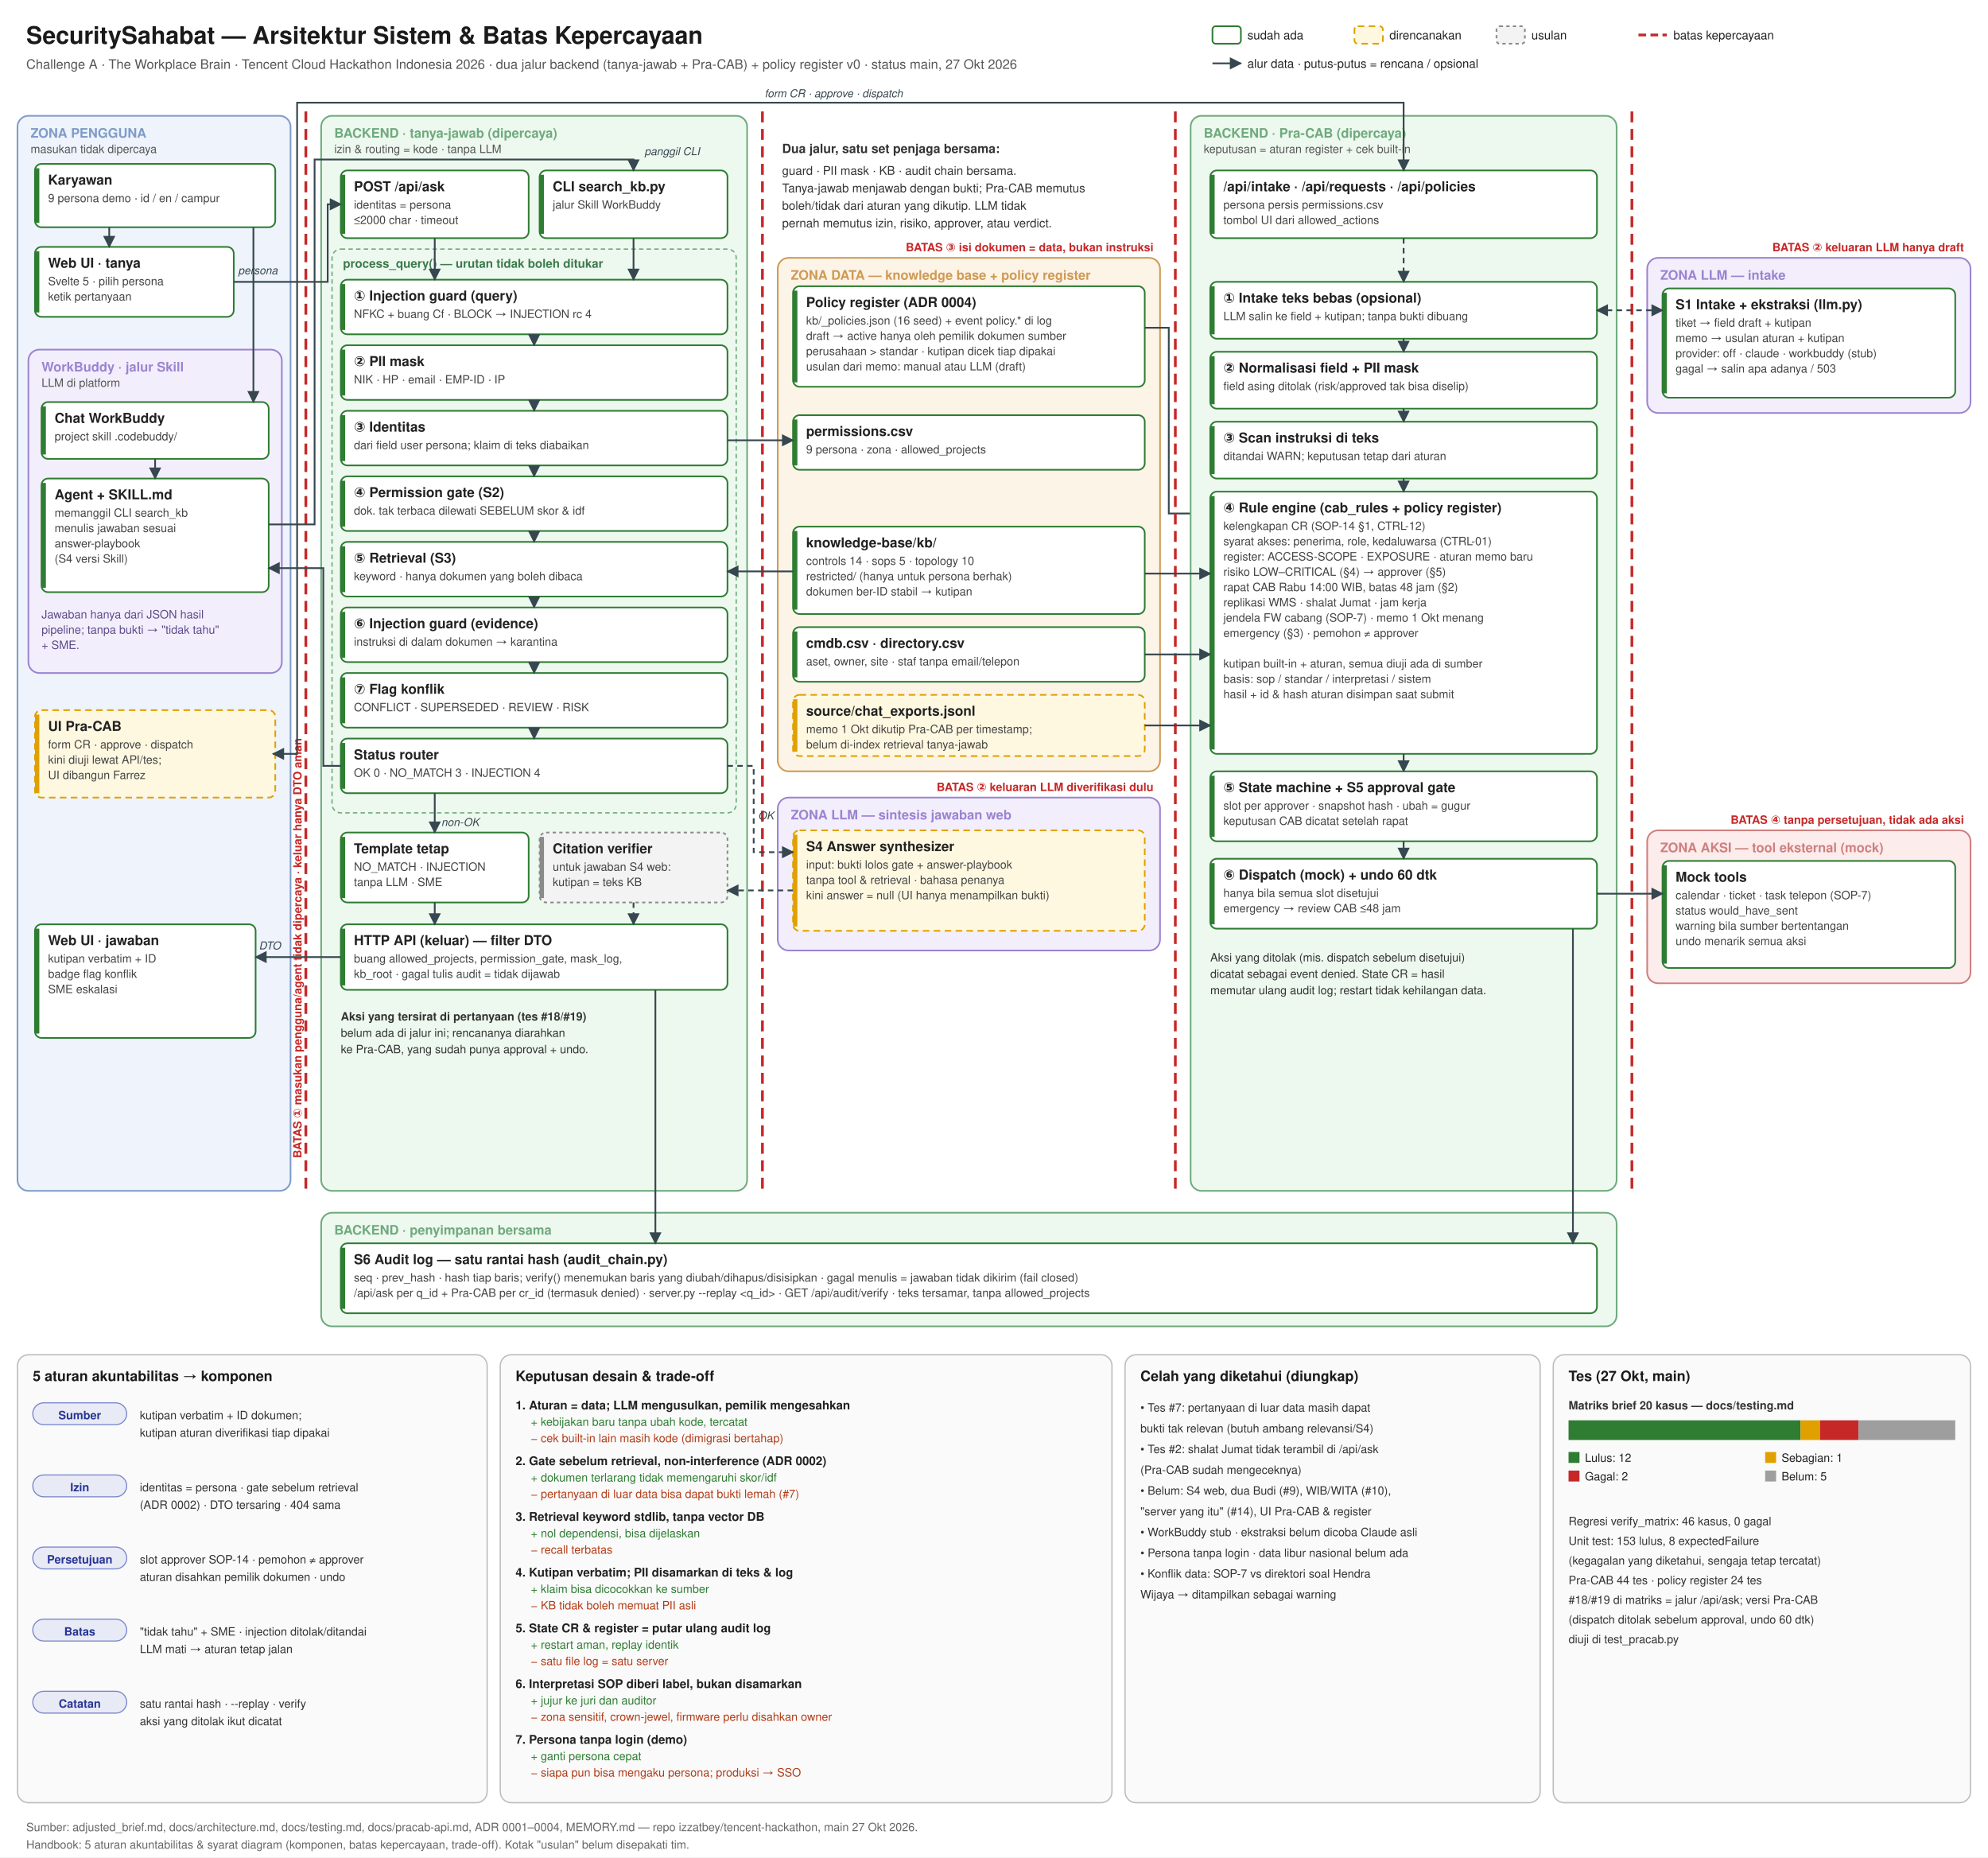
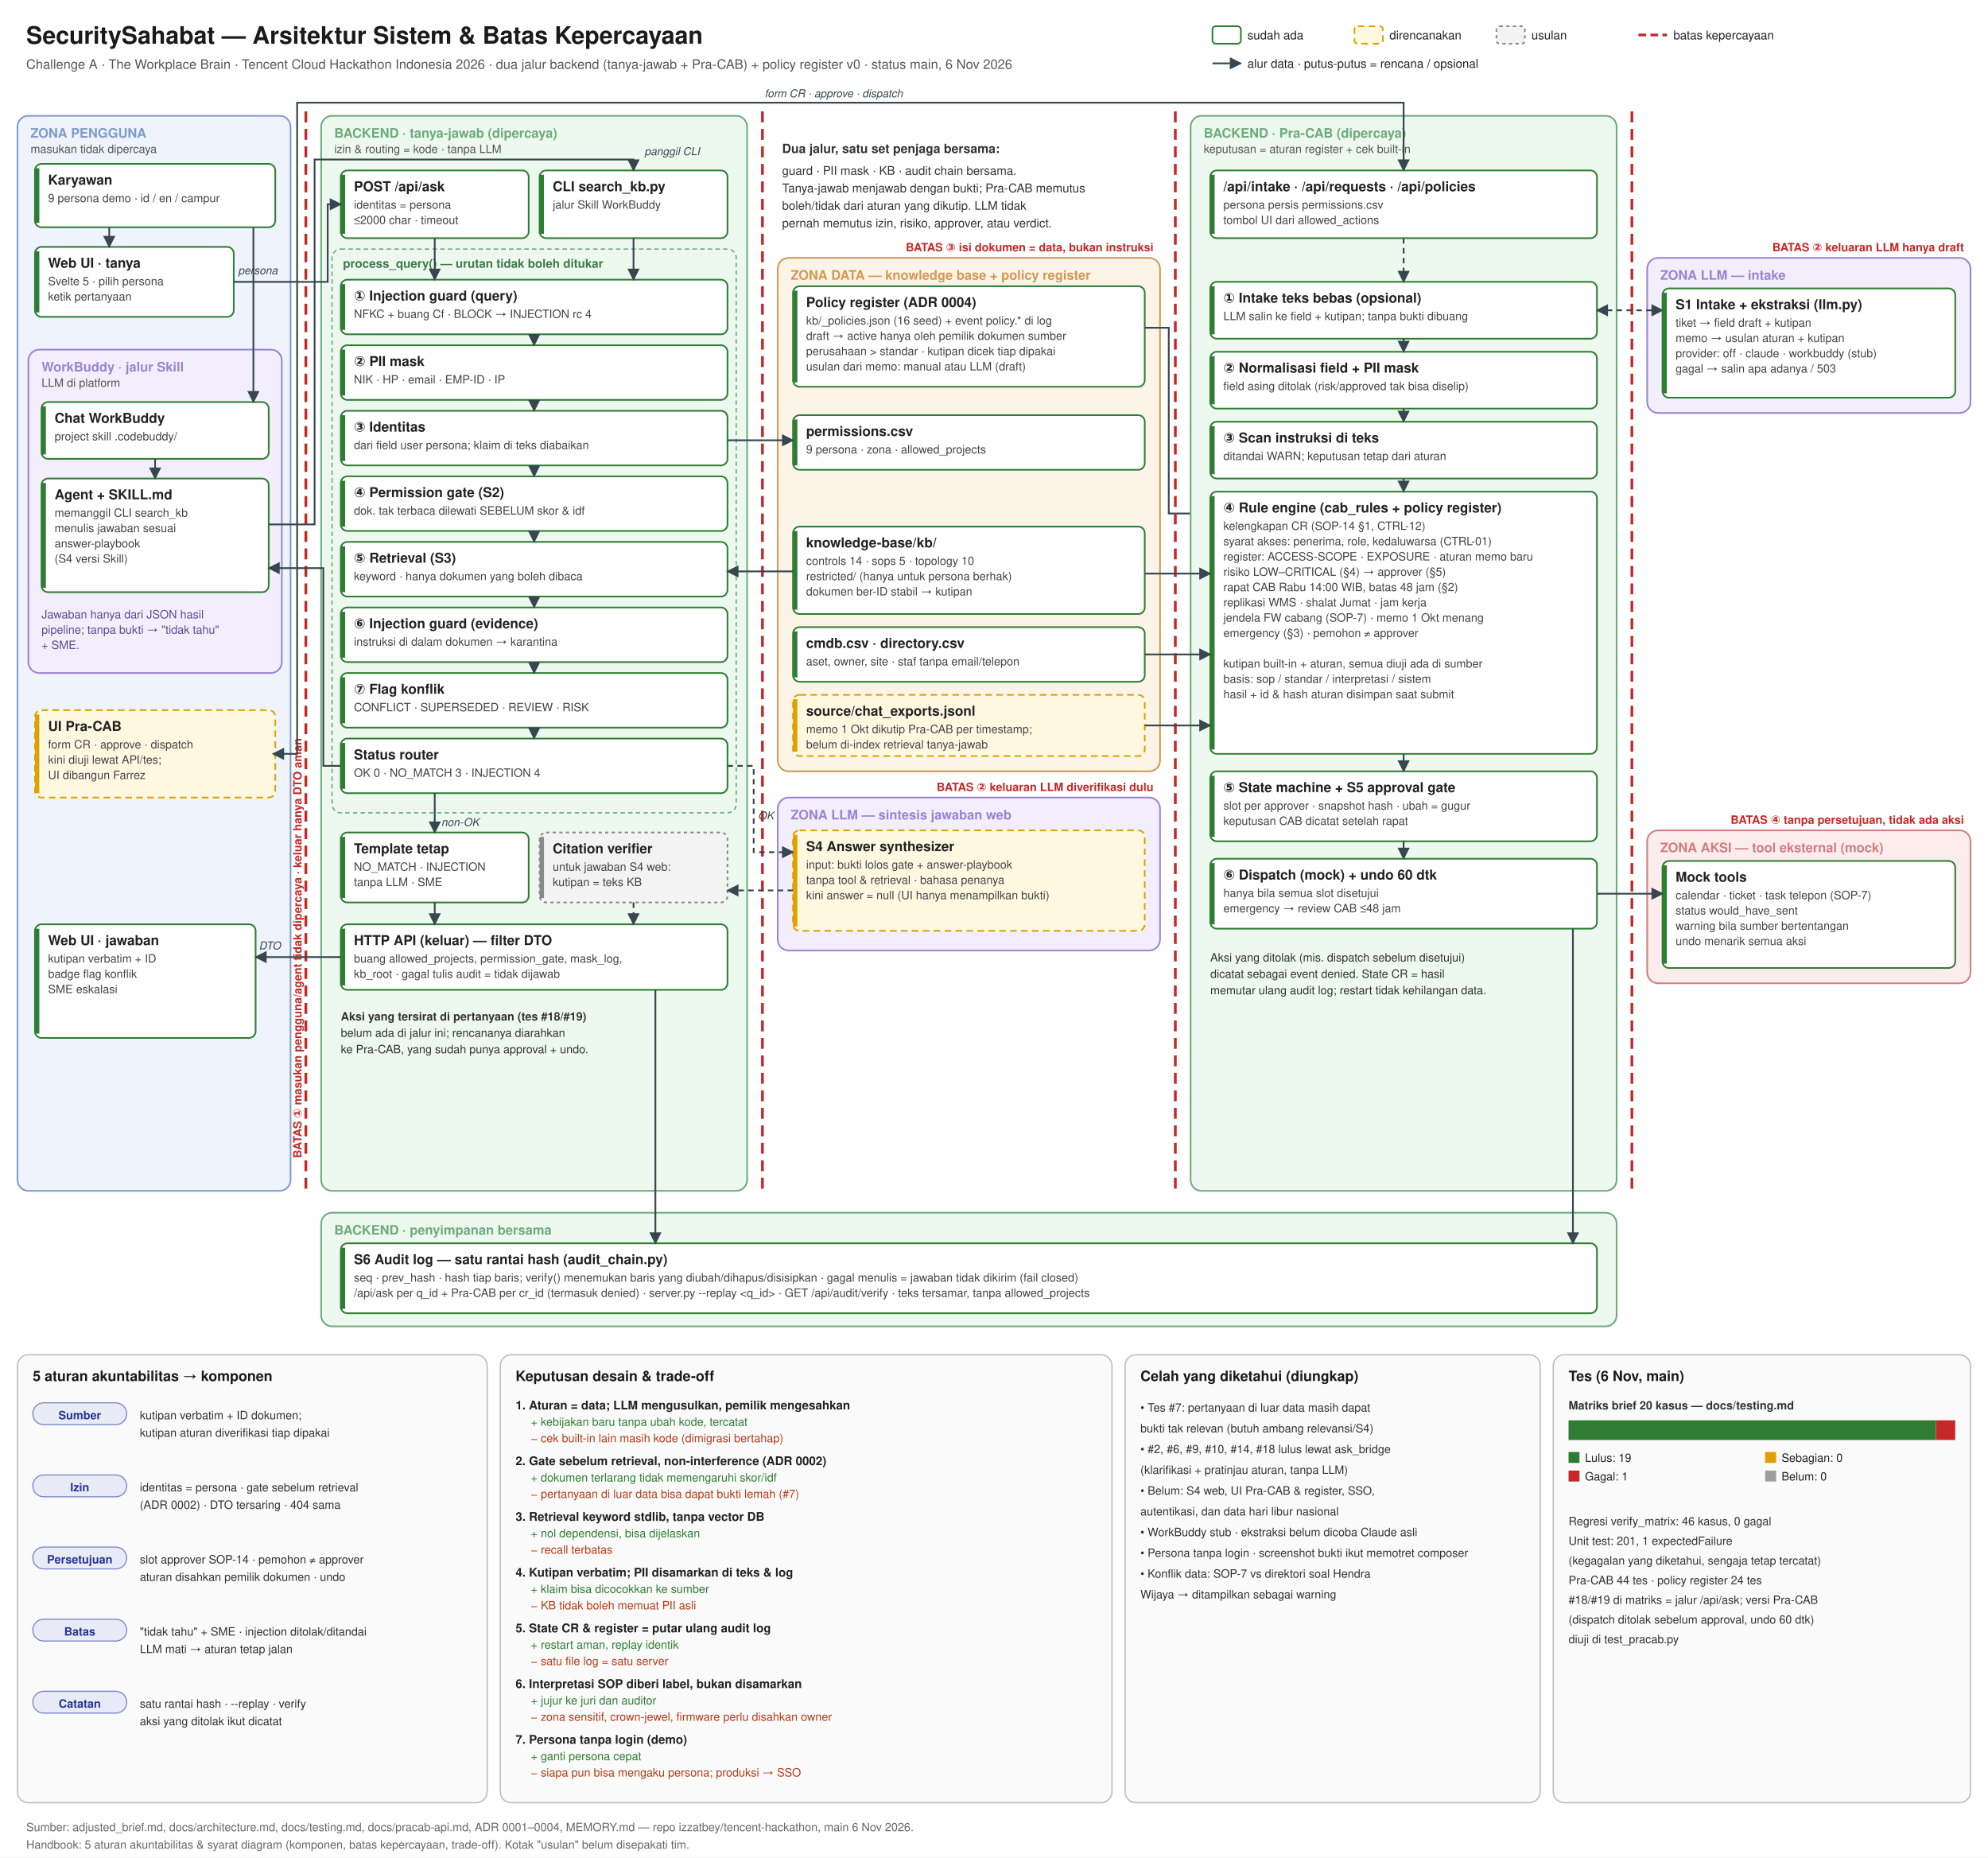
<svg xmlns="http://www.w3.org/2000/svg" viewBox="0 0 1820 1700" width="1820" height="1700" font-family="Segoe UI, Helvetica, Arial, sans-serif">
  <defs>
    <marker id="ah" viewBox="0 0 10 10" refX="9" refY="5" markerWidth="7" markerHeight="7" orient="auto-start-reverse">
      <path d="M0,0 L10,5 L0,10 z" fill="#37474f" />
    </marker>
  </defs>
  <rect width="1820" height="1700" fill="#ffffff" />
  <text x="24" y="40" font-size="22" font-weight="bold" fill="#1a1a1a" text-anchor="start">SecuritySahabat — Arsitektur Sistem &amp; Batas Kepercayaan</text>
-   <text x="24" y="63" font-size="12" font-weight="normal" fill="#555" text-anchor="start">Challenge A · The Workplace Brain · Tencent Cloud Hackathon Indonesia 2026 · dua jalur backend (tanya-jawab + Pra-CAB) + policy register v0 · status main, 27 Okt 2026</text>
+   <text x="24" y="63" font-size="12" font-weight="normal" fill="#555" text-anchor="start">Challenge A · The Workplace Brain · Tencent Cloud Hackathon Indonesia 2026 · dua jalur backend (tanya-jawab + Pra-CAB) + policy register v0 · status main, 6 Nov 2026</text>
  <rect x="1110" y="24" width="26" height="16" rx="3" fill="#ffffff" stroke="#2e7d32" stroke-width="1.5" />
  <text x="1142" y="36" font-size="11" font-weight="normal" fill="#222" text-anchor="start">sudah ada</text>
  <rect x="1240" y="24" width="26" height="16" rx="3" fill="#fff8e1" stroke="#e0a100" stroke-width="1.5" stroke-dasharray="6 4" />
  <text x="1272" y="36" font-size="11" font-weight="normal" fill="#222" text-anchor="start">direncanakan</text>
  <rect x="1370" y="24" width="26" height="16" rx="3" fill="#f3f3f3" stroke="#8a8a8a" stroke-width="1.5" stroke-dasharray="3 3" />
  <text x="1402" y="36" font-size="11" font-weight="normal" fill="#222" text-anchor="start">usulan</text>
  <line x1="1500" y1="32" x2="1526" y2="32" stroke="#c62828" stroke-width="2.5" stroke-dasharray="7 4" />
  <text x="1532" y="36" font-size="11" font-weight="normal" fill="#222" text-anchor="start">batas kepercayaan</text>
  <path d="M1110,58 h26" stroke="#37474f" stroke-width="1.6" marker-end="url(#ah)" />
  <text x="1142" y="62" font-size="11" font-weight="normal" fill="#222" text-anchor="start">alur data · putus-putus = rencana / opsional</text>
  <rect x="16" y="106" width="250" height="984" rx="10" fill="#eef3fc" stroke="#7f9cc9" stroke-width="1.5" />
  <text x="28" y="126" font-size="12" font-weight="bold" fill="#7f9cc9" text-anchor="start">ZONA PENGGUNA</text>
  <text x="28" y="140" font-size="10.5" font-weight="normal" fill="#555" text-anchor="start">masukan tidak dipercaya</text>
  <rect x="32" y="150" width="220" height="58" rx="6" fill="#ffffff" stroke="#2e7d32" stroke-width="1.5" />
  <rect x="32" y="154" width="4" height="50" fill="#2e7d32" />
  <text x="44" y="169" font-size="12.5" font-weight="bold" fill="#222" text-anchor="start">Karyawan</text>
  <text x="44" y="185" font-size="10.5" font-weight="normal" fill="#444" text-anchor="start">9 persona demo · id / en / campur</text>
  <rect x="32" y="226" width="182" height="64" rx="6" fill="#ffffff" stroke="#2e7d32" stroke-width="1.5" />
  <rect x="32" y="230" width="4" height="56" fill="#2e7d32" />
  <text x="44" y="245" font-size="12.5" font-weight="bold" fill="#222" text-anchor="start">Web UI · tanya</text>
  <text x="44" y="261" font-size="10.5" font-weight="normal" fill="#444" text-anchor="start">Svelte 5 · pilih persona</text>
  <text x="44" y="275" font-size="10.5" font-weight="normal" fill="#444" text-anchor="start">ketik pertanyaan</text>
  <rect x="26" y="320" width="232" height="296" rx="10" fill="#f3eefc" stroke="#9b84d0" stroke-width="1.5" />
  <text x="38" y="340" font-size="12" font-weight="bold" fill="#9b84d0" text-anchor="start">WorkBuddy · jalur Skill</text>
  <text x="38" y="354" font-size="10.5" font-weight="normal" fill="#555" text-anchor="start">LLM di platform</text>
  <rect x="38" y="368" width="208" height="52" rx="6" fill="#ffffff" stroke="#2e7d32" stroke-width="1.5" />
  <rect x="38" y="372" width="4" height="44" fill="#2e7d32" />
  <text x="50" y="387" font-size="12.5" font-weight="bold" fill="#222" text-anchor="start">Chat WorkBuddy</text>
  <text x="50" y="403" font-size="10.5" font-weight="normal" fill="#444" text-anchor="start">project skill .codebuddy/</text>
  <rect x="38" y="438" width="208" height="104" rx="6" fill="#ffffff" stroke="#2e7d32" stroke-width="1.5" />
  <rect x="38" y="442" width="4" height="96" fill="#2e7d32" />
  <text x="50" y="457" font-size="12.5" font-weight="bold" fill="#222" text-anchor="start">Agent + SKILL.md</text>
  <text x="50" y="473" font-size="10.5" font-weight="normal" fill="#444" text-anchor="start">memanggil CLI search_kb</text>
  <text x="50" y="487" font-size="10.5" font-weight="normal" fill="#444" text-anchor="start">menulis jawaban sesuai</text>
  <text x="50" y="501" font-size="10.5" font-weight="normal" fill="#444" text-anchor="start">answer-playbook</text>
  <text x="50" y="515" font-size="10.5" font-weight="normal" fill="#444" text-anchor="start">(S4 versi Skill)</text>
  <text x="38" y="566" font-size="10.5" font-weight="normal" fill="#5e4b8b" text-anchor="start">Jawaban hanya dari JSON hasil</text>
  <text x="38" y="580" font-size="10.5" font-weight="normal" fill="#5e4b8b" text-anchor="start">pipeline; tanpa bukti → "tidak tahu"</text>
  <text x="38" y="594" font-size="10.5" font-weight="normal" fill="#5e4b8b" text-anchor="start">+ SME.</text>
  <rect x="32" y="650" width="220" height="80" rx="6" fill="#fff8e1" stroke="#e0a100" stroke-width="1.5" stroke-dasharray="6 4" />
  <rect x="32" y="654" width="4" height="72" fill="#e0a100" />
  <text x="44" y="669" font-size="12.5" font-weight="bold" fill="#222" text-anchor="start">UI Pra-CAB</text>
  <text x="44" y="685" font-size="10.5" font-weight="normal" fill="#444" text-anchor="start">form CR · approve · dispatch</text>
  <text x="44" y="699" font-size="10.5" font-weight="normal" fill="#444" text-anchor="start">kini diuji lewat API/tes;</text>
  <text x="44" y="713" font-size="10.5" font-weight="normal" fill="#444" text-anchor="start">UI dibangun Farrez</text>
  <rect x="32" y="846" width="202" height="104" rx="6" fill="#ffffff" stroke="#2e7d32" stroke-width="1.5" />
  <rect x="32" y="850" width="4" height="96" fill="#2e7d32" />
  <text x="44" y="865" font-size="12.5" font-weight="bold" fill="#222" text-anchor="start">Web UI · jawaban</text>
  <text x="44" y="881" font-size="10.5" font-weight="normal" fill="#444" text-anchor="start">kutipan verbatim + ID</text>
  <text x="44" y="895" font-size="10.5" font-weight="normal" fill="#444" text-anchor="start">badge flag konflik</text>
  <text x="44" y="909" font-size="10.5" font-weight="normal" fill="#444" text-anchor="start">SME eskalasi</text>
  <path d="M100,208 V226" fill="none" stroke="#37474f" stroke-width="1.6" marker-end="url(#ah)" />
  <path d="M232,208 V368" fill="none" stroke="#37474f" stroke-width="1.6" marker-end="url(#ah)" />
  <path d="M142,420 V438" fill="none" stroke="#37474f" stroke-width="1.6" marker-end="url(#ah)" />
  <line x1="280" y1="102" x2="280" y2="1094" stroke="#c62828" stroke-width="2.5" stroke-dasharray="10 6" />
  <text x="276" y="1060" font-size="10.5" font-weight="bold" fill="#c62828" text-anchor="start" transform="rotate(-90 276 1060)">BATAS ① masukan pengguna/agent tidak dipercaya · keluar hanya DTO aman</text>
  <rect x="294" y="106" width="390" height="984" rx="10" fill="#edf8ef" stroke="#6faa7d" stroke-width="1.5" />
  <text x="306" y="126" font-size="12" font-weight="bold" fill="#6faa7d" text-anchor="start">BACKEND · tanya-jawab (dipercaya)</text>
  <text x="306" y="140" font-size="10.5" font-weight="normal" fill="#555" text-anchor="start">izin &amp; routing = kode · tanpa LLM</text>
  <rect x="312" y="156" width="172" height="62" rx="6" fill="#ffffff" stroke="#2e7d32" stroke-width="1.5" />
  <rect x="312" y="160" width="4" height="54" fill="#2e7d32" />
  <text x="324" y="175" font-size="12.5" font-weight="bold" fill="#222" text-anchor="start">POST /api/ask</text>
  <text x="324" y="191" font-size="10.5" font-weight="normal" fill="#444" text-anchor="start">identitas = persona</text>
  <text x="324" y="205" font-size="10.5" font-weight="normal" fill="#444" text-anchor="start">≤2000 char · timeout</text>
  <rect x="494" y="156" width="172" height="62" rx="6" fill="#ffffff" stroke="#2e7d32" stroke-width="1.5" />
  <rect x="494" y="160" width="4" height="54" fill="#2e7d32" />
  <text x="506" y="175" font-size="12.5" font-weight="bold" fill="#222" text-anchor="start">CLI search_kb.py</text>
  <text x="506" y="191" font-size="10.5" font-weight="normal" fill="#444" text-anchor="start">jalur Skill WorkBuddy</text>
  <rect x="304" y="228" width="370" height="516" rx="8" fill="none" stroke="#6faa7d" stroke-width="1.2" stroke-dasharray="4 3" />
  <text x="314" y="245" font-size="11" font-weight="bold" fill="#3d7a4c" text-anchor="start">process_query() — urutan tidak boleh ditukar</text>
  <rect x="312" y="256" width="354" height="50" rx="6" fill="#ffffff" stroke="#2e7d32" stroke-width="1.5" />
  <rect x="312" y="260" width="4" height="42" fill="#2e7d32" />
  <text x="324" y="275" font-size="12.5" font-weight="bold" fill="#222" text-anchor="start">① Injection guard (query)</text>
  <text x="324" y="291" font-size="10.5" font-weight="normal" fill="#444" text-anchor="start">NFKC + buang Cf · BLOCK → INJECTION rc 4</text>
  <rect x="312" y="316" width="354" height="50" rx="6" fill="#ffffff" stroke="#2e7d32" stroke-width="1.5" />
  <rect x="312" y="320" width="4" height="42" fill="#2e7d32" />
  <text x="324" y="335" font-size="12.5" font-weight="bold" fill="#222" text-anchor="start">② PII mask</text>
  <text x="324" y="351" font-size="10.5" font-weight="normal" fill="#444" text-anchor="start">NIK · HP · email · EMP-ID · IP</text>
  <path d="M489,306 V316" fill="none" stroke="#37474f" stroke-width="1.6" marker-end="url(#ah)" />
  <rect x="312" y="376" width="354" height="50" rx="6" fill="#ffffff" stroke="#2e7d32" stroke-width="1.5" />
  <rect x="312" y="380" width="4" height="42" fill="#2e7d32" />
  <text x="324" y="395" font-size="12.5" font-weight="bold" fill="#222" text-anchor="start">③ Identitas</text>
  <text x="324" y="411" font-size="10.5" font-weight="normal" fill="#444" text-anchor="start">dari field user persona; klaim di teks diabaikan</text>
  <path d="M489,366 V376" fill="none" stroke="#37474f" stroke-width="1.6" marker-end="url(#ah)" />
  <rect x="312" y="436" width="354" height="50" rx="6" fill="#ffffff" stroke="#2e7d32" stroke-width="1.5" />
  <rect x="312" y="440" width="4" height="42" fill="#2e7d32" />
  <text x="324" y="455" font-size="12.5" font-weight="bold" fill="#222" text-anchor="start">④ Permission gate (S2)</text>
  <text x="324" y="471" font-size="10.5" font-weight="normal" fill="#444" text-anchor="start">dok. tak terbaca dilewati SEBELUM skor &amp; idf</text>
  <path d="M489,426 V436" fill="none" stroke="#37474f" stroke-width="1.6" marker-end="url(#ah)" />
  <rect x="312" y="496" width="354" height="50" rx="6" fill="#ffffff" stroke="#2e7d32" stroke-width="1.5" />
  <rect x="312" y="500" width="4" height="42" fill="#2e7d32" />
  <text x="324" y="515" font-size="12.5" font-weight="bold" fill="#222" text-anchor="start">⑤ Retrieval (S3)</text>
  <text x="324" y="531" font-size="10.5" font-weight="normal" fill="#444" text-anchor="start">keyword · hanya dokumen yang boleh dibaca</text>
  <path d="M489,486 V496" fill="none" stroke="#37474f" stroke-width="1.6" marker-end="url(#ah)" />
  <rect x="312" y="556" width="354" height="50" rx="6" fill="#ffffff" stroke="#2e7d32" stroke-width="1.5" />
  <rect x="312" y="560" width="4" height="42" fill="#2e7d32" />
  <text x="324" y="575" font-size="12.5" font-weight="bold" fill="#222" text-anchor="start">⑥ Injection guard (evidence)</text>
  <text x="324" y="591" font-size="10.5" font-weight="normal" fill="#444" text-anchor="start">instruksi di dalam dokumen → karantina</text>
  <path d="M489,546 V556" fill="none" stroke="#37474f" stroke-width="1.6" marker-end="url(#ah)" />
  <rect x="312" y="616" width="354" height="50" rx="6" fill="#ffffff" stroke="#2e7d32" stroke-width="1.5" />
  <rect x="312" y="620" width="4" height="42" fill="#2e7d32" />
  <text x="324" y="635" font-size="12.5" font-weight="bold" fill="#222" text-anchor="start">⑦ Flag konflik</text>
  <text x="324" y="651" font-size="10.5" font-weight="normal" fill="#444" text-anchor="start">CONFLICT · SUPERSEDED · REVIEW · RISK</text>
  <path d="M489,606 V616" fill="none" stroke="#37474f" stroke-width="1.6" marker-end="url(#ah)" />
  <rect x="312" y="676" width="354" height="50" rx="6" fill="#ffffff" stroke="#2e7d32" stroke-width="1.5" />
  <rect x="312" y="680" width="4" height="42" fill="#2e7d32" />
  <text x="324" y="695" font-size="12.5" font-weight="bold" fill="#222" text-anchor="start">Status router</text>
  <text x="324" y="711" font-size="10.5" font-weight="normal" fill="#444" text-anchor="start">OK 0 · NO_MATCH 3 · INJECTION 4</text>
  <path d="M489,666 V676" fill="none" stroke="#37474f" stroke-width="1.6" marker-end="url(#ah)" />
  <path d="M398,218 V256" fill="none" stroke="#37474f" stroke-width="1.6" marker-end="url(#ah)" />
  <path d="M580,218 V256" fill="none" stroke="#37474f" stroke-width="1.6" marker-end="url(#ah)" />
  <rect x="312" y="762" width="172" height="64" rx="6" fill="#ffffff" stroke="#2e7d32" stroke-width="1.5" />
  <rect x="312" y="766" width="4" height="56" fill="#2e7d32" />
  <text x="324" y="781" font-size="12.5" font-weight="bold" fill="#222" text-anchor="start">Template tetap</text>
  <text x="324" y="797" font-size="10.5" font-weight="normal" fill="#444" text-anchor="start">NO_MATCH · INJECTION</text>
  <text x="324" y="811" font-size="10.5" font-weight="normal" fill="#444" text-anchor="start">tanpa LLM · SME</text>
  <path d="M398,726 V762" fill="none" stroke="#37474f" stroke-width="1.6" marker-end="url(#ah)" />
  <text x="404" y="756" font-size="10" font-weight="normal" fill="#37474f" text-anchor="start" font-style="italic">non-OK</text>
  <rect x="494" y="762" width="172" height="64" rx="6" fill="#f3f3f3" stroke="#8a8a8a" stroke-width="1.5" stroke-dasharray="3 3" />
  <rect x="494" y="766" width="4" height="56" fill="#8a8a8a" />
  <text x="506" y="781" font-size="12.5" font-weight="bold" fill="#222" text-anchor="start">Citation verifier</text>
  <text x="506" y="797" font-size="10.5" font-weight="normal" fill="#444" text-anchor="start">untuk jawaban S4 web:</text>
  <text x="506" y="811" font-size="10.5" font-weight="normal" fill="#444" text-anchor="start">kutipan = teks KB</text>
  <rect x="312" y="846" width="354" height="60" rx="6" fill="#ffffff" stroke="#2e7d32" stroke-width="1.5" />
  <rect x="312" y="850" width="4" height="52" fill="#2e7d32" />
  <text x="324" y="865" font-size="12.5" font-weight="bold" fill="#222" text-anchor="start">HTTP API (keluar) — filter DTO</text>
  <text x="324" y="881" font-size="10.5" font-weight="normal" fill="#444" text-anchor="start">buang allowed_projects, permission_gate, mask_log,</text>
  <text x="324" y="895" font-size="10.5" font-weight="normal" fill="#444" text-anchor="start">kb_root · gagal tulis audit = tidak dijawab</text>
  <path d="M398,826 V846" fill="none" stroke="#37474f" stroke-width="1.6" marker-end="url(#ah)" />
  <path d="M580,826 V846" fill="none" stroke="#37474f" stroke-width="1.6" stroke-dasharray="5 4" marker-end="url(#ah)" />
  <text x="312" y="934" font-size="10.5" font-weight="bold" fill="#333" text-anchor="start">Aksi yang tersirat di pertanyaan (tes #18/#19)</text>
  <text x="312" y="949" font-size="10.5" font-weight="normal" fill="#333" text-anchor="start">belum ada di jalur ini; rencananya diarahkan</text>
  <text x="312" y="964" font-size="10.5" font-weight="normal" fill="#333" text-anchor="start">ke Pra-CAB, yang sudah punya approval + undo.</text>
  <path d="M214,258 H300 V187 H312" fill="none" stroke="#37474f" stroke-width="1.6" marker-end="url(#ah)" />
  <text x="218" y="251" font-size="10" font-weight="normal" fill="#37474f" text-anchor="start" font-style="italic">persona</text>
  <path d="M246,480 H288 V146 H580 V156" fill="none" stroke="#37474f" stroke-width="1.6" marker-end="url(#ah)" />
  <text x="590" y="142" font-size="10" font-weight="normal" fill="#37474f" text-anchor="start" font-style="italic">panggil CLI</text>
  <path d="M312,701 H296 V520 H246" fill="none" stroke="#37474f" stroke-width="1.6" marker-end="url(#ah)" />
  <path d="M312,876 H234" fill="none" stroke="#37474f" stroke-width="1.6" marker-end="url(#ah)" />
  <text x="237" y="869" font-size="10" font-weight="normal" fill="#37474f" text-anchor="start" font-style="italic">DTO</text>
  <line x1="698" y1="102" x2="698" y2="1094" stroke="#c62828" stroke-width="2.5" stroke-dasharray="10 6" />
  <text x="716" y="140" font-size="11.5" font-weight="bold" fill="#333" text-anchor="start">Dua jalur, satu set penjaga bersama:</text>
  <text x="716" y="160" font-size="11" font-weight="normal" fill="#333" text-anchor="start">guard · PII mask · KB · audit chain bersama.</text>
  <text x="716" y="176" font-size="11" font-weight="normal" fill="#333" text-anchor="start">Tanya-jawab menjawab dengan bukti; Pra-CAB memutus</text>
  <text x="716" y="192" font-size="11" font-weight="normal" fill="#333" text-anchor="start">boleh/tidak dari aturan yang dikutip. LLM tidak</text>
  <text x="716" y="208" font-size="11" font-weight="normal" fill="#333" text-anchor="start">pernah memutus izin, risiko, approver, atau verdict.</text>
  <rect x="712" y="236" width="350" height="470" rx="10" fill="#fdf4e8" stroke="#cf9a55" stroke-width="1.5" />
  <text x="724" y="256" font-size="12" font-weight="bold" fill="#cf9a55" text-anchor="start">ZONA DATA — knowledge base + policy register</text>
  <rect x="726" y="262" width="322" height="92" rx="6" fill="#ffffff" stroke="#2e7d32" stroke-width="1.5" />
  <rect x="726" y="266" width="4" height="84" fill="#2e7d32" />
  <text x="738" y="281" font-size="12.5" font-weight="bold" fill="#222" text-anchor="start">Policy register (ADR 0004)</text>
  <text x="738" y="297" font-size="10.5" font-weight="normal" fill="#444" text-anchor="start">kb/_policies.json (16 seed) + event policy.* di log</text>
  <text x="738" y="311" font-size="10.5" font-weight="normal" fill="#444" text-anchor="start">draft → active hanya oleh pemilik dokumen sumber</text>
  <text x="738" y="325" font-size="10.5" font-weight="normal" fill="#444" text-anchor="start">perusahaan &gt; standar · kutipan dicek tiap dipakai</text>
  <text x="738" y="339" font-size="10.5" font-weight="normal" fill="#444" text-anchor="start">usulan dari memo: manual atau LLM (draft)</text>
  <path d="M1048,300 H1070 V470 H1108" fill="none" stroke="#37474f" stroke-width="1.6" marker-end="url(#ah)" />
  <text x="1056" y="230" font-size="10.5" font-weight="bold" fill="#c62828" text-anchor="end">BATAS ③ isi dokumen = data, bukan instruksi</text>
  <rect x="726" y="380" width="322" height="50" rx="6" fill="#ffffff" stroke="#2e7d32" stroke-width="1.5" />
  <rect x="726" y="384" width="4" height="42" fill="#2e7d32" />
  <text x="738" y="399" font-size="12.5" font-weight="bold" fill="#222" text-anchor="start">permissions.csv</text>
  <text x="738" y="415" font-size="10.5" font-weight="normal" fill="#444" text-anchor="start">9 persona · zona · allowed_projects</text>
  <rect x="726" y="482" width="322" height="80" rx="6" fill="#ffffff" stroke="#2e7d32" stroke-width="1.5" />
  <rect x="726" y="486" width="4" height="72" fill="#2e7d32" />
  <text x="738" y="501" font-size="12.5" font-weight="bold" fill="#222" text-anchor="start">knowledge-base/kb/</text>
  <text x="738" y="517" font-size="10.5" font-weight="normal" fill="#444" text-anchor="start">controls 14 · sops 5 · topology 10</text>
  <text x="738" y="531" font-size="10.5" font-weight="normal" fill="#444" text-anchor="start">restricted/ (hanya untuk persona berhak)</text>
  <text x="738" y="545" font-size="10.5" font-weight="normal" fill="#444" text-anchor="start">dokumen ber-ID stabil → kutipan</text>
  <rect x="726" y="574" width="322" height="50" rx="6" fill="#ffffff" stroke="#2e7d32" stroke-width="1.5" />
  <rect x="726" y="578" width="4" height="42" fill="#2e7d32" />
  <text x="738" y="593" font-size="12.5" font-weight="bold" fill="#222" text-anchor="start">cmdb.csv · directory.csv</text>
  <text x="738" y="609" font-size="10.5" font-weight="normal" fill="#444" text-anchor="start">aset, owner, site · staf tanpa email/telepon</text>
  <rect x="726" y="636" width="322" height="56" rx="6" fill="#fff8e1" stroke="#e0a100" stroke-width="1.5" stroke-dasharray="6 4" />
  <rect x="726" y="640" width="4" height="48" fill="#e0a100" />
  <text x="738" y="655" font-size="12.5" font-weight="bold" fill="#222" text-anchor="start">source/chat_exports.jsonl</text>
  <text x="738" y="671" font-size="10.5" font-weight="normal" fill="#444" text-anchor="start">memo 1 Okt dikutip Pra-CAB per timestamp;</text>
  <text x="738" y="685" font-size="10.5" font-weight="normal" fill="#444" text-anchor="start">belum di-index retrieval tanya-jawab</text>
  <path d="M666,403 H726" fill="none" stroke="#37474f" stroke-width="1.6" marker-end="url(#ah)" />
  <path d="M726,523 H666" fill="none" stroke="#37474f" stroke-width="1.6" marker-end="url(#ah)" />
  <rect x="712" y="730" width="350" height="140" rx="10" fill="#f3eefc" stroke="#9b84d0" stroke-width="1.5" />
  <text x="724" y="750" font-size="12" font-weight="bold" fill="#9b84d0" text-anchor="start">ZONA LLM — sintesis jawaban web</text>
  <text x="1056" y="724" font-size="10.5" font-weight="bold" fill="#c62828" text-anchor="end">BATAS ② keluaran LLM diverifikasi dulu</text>
  <rect x="726" y="760" width="322" height="92" rx="6" fill="#fff8e1" stroke="#e0a100" stroke-width="1.5" stroke-dasharray="6 4" />
  <rect x="726" y="764" width="4" height="84" fill="#e0a100" />
  <text x="738" y="779" font-size="12.5" font-weight="bold" fill="#222" text-anchor="start">S4 Answer synthesizer</text>
  <text x="738" y="795" font-size="10.5" font-weight="normal" fill="#444" text-anchor="start">input: bukti lolos gate + answer-playbook</text>
  <text x="738" y="809" font-size="10.5" font-weight="normal" fill="#444" text-anchor="start">tanpa tool &amp; retrieval · bahasa penanya</text>
  <text x="738" y="823" font-size="10.5" font-weight="normal" fill="#444" text-anchor="start">kini answer = null (UI hanya menampilkan bukti)</text>
  <path d="M666,701 H690 V780 H726" fill="none" stroke="#37474f" stroke-width="1.6" stroke-dasharray="5 4" marker-end="url(#ah)" />
  <text x="694" y="750" font-size="10" font-weight="normal" fill="#37474f" text-anchor="start" font-style="italic">OK</text>
  <path d="M726,815 H666" fill="none" stroke="#37474f" stroke-width="1.6" stroke-dasharray="5 4" marker-end="url(#ah)" />
  <line x1="1076" y1="102" x2="1076" y2="1094" stroke="#c62828" stroke-width="2.5" stroke-dasharray="10 6" />
  <rect x="1090" y="106" width="390" height="984" rx="10" fill="#edf8ef" stroke="#6faa7d" stroke-width="1.5" />
  <text x="1102" y="126" font-size="12" font-weight="bold" fill="#6faa7d" text-anchor="start">BACKEND · Pra-CAB (dipercaya)</text>
  <text x="1102" y="140" font-size="10.5" font-weight="normal" fill="#555" text-anchor="start">keputusan = aturan register + cek built-in</text>
  <rect x="1108" y="156" width="354" height="62" rx="6" fill="#ffffff" stroke="#2e7d32" stroke-width="1.5" />
  <rect x="1108" y="160" width="4" height="54" fill="#2e7d32" />
  <text x="1120" y="175" font-size="12.5" font-weight="bold" fill="#222" text-anchor="start">/api/intake · /api/requests · /api/policies</text>
  <text x="1120" y="191" font-size="10.5" font-weight="normal" fill="#444" text-anchor="start">persona persis permissions.csv</text>
  <text x="1120" y="205" font-size="10.5" font-weight="normal" fill="#444" text-anchor="start">tombol UI dari allowed_actions</text>
  <rect x="1108" y="258" width="354" height="52" rx="6" fill="#ffffff" stroke="#2e7d32" stroke-width="1.5" />
  <rect x="1108" y="262" width="4" height="44" fill="#2e7d32" />
  <text x="1120" y="277" font-size="12.5" font-weight="bold" fill="#222" text-anchor="start">① Intake teks bebas (opsional)</text>
  <text x="1120" y="293" font-size="10.5" font-weight="normal" fill="#444" text-anchor="start">LLM salin ke field + kutipan; tanpa bukti dibuang</text>
  <path d="M1285,218 V258" fill="none" stroke="#37474f" stroke-width="1.6" stroke-dasharray="5 4" marker-end="url(#ah)" />
  <rect x="1108" y="322" width="354" height="52" rx="6" fill="#ffffff" stroke="#2e7d32" stroke-width="1.5" />
  <rect x="1108" y="326" width="4" height="44" fill="#2e7d32" />
  <text x="1120" y="341" font-size="12.5" font-weight="bold" fill="#222" text-anchor="start">② Normalisasi field + PII mask</text>
  <text x="1120" y="357" font-size="10.5" font-weight="normal" fill="#444" text-anchor="start">field asing ditolak (risk/approved tak bisa diselip)</text>
  <path d="M1285,310 V322" fill="none" stroke="#37474f" stroke-width="1.6" marker-end="url(#ah)" />
  <rect x="1108" y="386" width="354" height="52" rx="6" fill="#ffffff" stroke="#2e7d32" stroke-width="1.5" />
  <rect x="1108" y="390" width="4" height="44" fill="#2e7d32" />
  <text x="1120" y="405" font-size="12.5" font-weight="bold" fill="#222" text-anchor="start">③ Scan instruksi di teks</text>
  <text x="1120" y="421" font-size="10.5" font-weight="normal" fill="#444" text-anchor="start">ditandai WARN; keputusan tetap dari aturan</text>
  <path d="M1285,374 V386" fill="none" stroke="#37474f" stroke-width="1.6" marker-end="url(#ah)" />
  <rect x="1108" y="450" width="354" height="240" rx="6" fill="#ffffff" stroke="#2e7d32" stroke-width="1.5" />
  <rect x="1108" y="454" width="4" height="232" fill="#2e7d32" />
  <text x="1120" y="469" font-size="12.5" font-weight="bold" fill="#222" text-anchor="start">④ Rule engine (cab_rules + policy register)</text>
  <text x="1120" y="485" font-size="10.5" font-weight="normal" fill="#444" text-anchor="start">kelengkapan CR (SOP-14 §1, CTRL-12)</text>
  <text x="1120" y="499" font-size="10.5" font-weight="normal" fill="#444" text-anchor="start">syarat akses: penerima, role, kedaluwarsa (CTRL-01)</text>
  <text x="1120" y="513" font-size="10.5" font-weight="normal" fill="#444" text-anchor="start">register: ACCESS-SCOPE · EXPOSURE · aturan memo baru</text>
  <text x="1120" y="527" font-size="10.5" font-weight="normal" fill="#444" text-anchor="start">risiko LOW–CRITICAL (§4) → approver (§5)</text>
  <text x="1120" y="541" font-size="10.5" font-weight="normal" fill="#444" text-anchor="start">rapat CAB Rabu 14:00 WIB, batas 48 jam (§2)</text>
  <text x="1120" y="555" font-size="10.5" font-weight="normal" fill="#444" text-anchor="start">replikasi WMS · shalat Jumat · jam kerja</text>
  <text x="1120" y="569" font-size="10.5" font-weight="normal" fill="#444" text-anchor="start">jendela FW cabang (SOP-7) · memo 1 Okt menang</text>
  <text x="1120" y="583" font-size="10.5" font-weight="normal" fill="#444" text-anchor="start">emergency (§3) · pemohon ≠ approver</text>
  <text x="1120" y="597" font-size="10.5" font-weight="normal" fill="#444" text-anchor="start" />
  <text x="1120" y="611" font-size="10.5" font-weight="normal" fill="#444" text-anchor="start">kutipan built-in + aturan, semua diuji ada di sumber</text>
  <text x="1120" y="625" font-size="10.5" font-weight="normal" fill="#444" text-anchor="start">basis: sop / standar / interpretasi / sistem</text>
  <text x="1120" y="639" font-size="10.5" font-weight="normal" fill="#444" text-anchor="start">hasil + id &amp; hash aturan disimpan saat submit</text>
  <path d="M1285,438 V450" fill="none" stroke="#37474f" stroke-width="1.6" marker-end="url(#ah)" />
  <rect x="1108" y="706" width="354" height="64" rx="6" fill="#ffffff" stroke="#2e7d32" stroke-width="1.5" />
  <rect x="1108" y="710" width="4" height="56" fill="#2e7d32" />
  <text x="1120" y="725" font-size="12.5" font-weight="bold" fill="#222" text-anchor="start">⑤ State machine + S5 approval gate</text>
  <text x="1120" y="741" font-size="10.5" font-weight="normal" fill="#444" text-anchor="start">slot per approver · snapshot hash · ubah = gugur</text>
  <text x="1120" y="755" font-size="10.5" font-weight="normal" fill="#444" text-anchor="start">keputusan CAB dicatat setelah rapat</text>
  <path d="M1285,690 V706" fill="none" stroke="#37474f" stroke-width="1.6" marker-end="url(#ah)" />
  <rect x="1108" y="786" width="354" height="64" rx="6" fill="#ffffff" stroke="#2e7d32" stroke-width="1.5" />
  <rect x="1108" y="790" width="4" height="56" fill="#2e7d32" />
  <text x="1120" y="805" font-size="12.5" font-weight="bold" fill="#222" text-anchor="start">⑥ Dispatch (mock) + undo 60 dtk</text>
  <text x="1120" y="821" font-size="10.5" font-weight="normal" fill="#444" text-anchor="start">hanya bila semua slot disetujui</text>
  <text x="1120" y="835" font-size="10.5" font-weight="normal" fill="#444" text-anchor="start">emergency → review CAB ≤48 jam</text>
  <path d="M1285,770 V786" fill="none" stroke="#37474f" stroke-width="1.6" marker-end="url(#ah)" />
  <text x="1108" y="880" font-size="10.5" font-weight="normal" fill="#333" text-anchor="start">Aksi yang ditolak (mis. dispatch sebelum disetujui)</text>
  <text x="1108" y="895" font-size="10.5" font-weight="normal" fill="#333" text-anchor="start">dicatat sebagai event denied. State CR = hasil</text>
  <text x="1108" y="910" font-size="10.5" font-weight="normal" fill="#333" text-anchor="start">memutar ulang audit log; restart tidak kehilangan data.</text>
  <path d="M1048,525 H1108" fill="none" stroke="#37474f" stroke-width="1.6" marker-end="url(#ah)" />
  <path d="M1048,599 H1108" fill="none" stroke="#37474f" stroke-width="1.6" marker-end="url(#ah)" />
  <path d="M1048,664 H1108" fill="none" stroke="#37474f" stroke-width="1.6" marker-end="url(#ah)" />
  <path d="M250,690 H272 V94 H1285 V156" fill="none" stroke="#37474f" stroke-width="1.6" marker-end="url(#ah)" marker-start="url(#ah)" />
  <text x="700" y="89" font-size="10" font-weight="normal" fill="#37474f" text-anchor="start" font-style="italic">form CR · approve · dispatch</text>
  <line x1="1494" y1="102" x2="1494" y2="1094" stroke="#c62828" stroke-width="2.5" stroke-dasharray="10 6" />
  <rect x="1508" y="236" width="296" height="142" rx="10" fill="#f3eefc" stroke="#9b84d0" stroke-width="1.5" />
  <text x="1520" y="256" font-size="12" font-weight="bold" fill="#9b84d0" text-anchor="start">ZONA LLM — intake</text>
  <text x="1798" y="230" font-size="10.5" font-weight="bold" fill="#c62828" text-anchor="end">BATAS ② keluaran LLM hanya draft</text>
  <rect x="1522" y="264" width="268" height="100" rx="6" fill="#ffffff" stroke="#2e7d32" stroke-width="1.5" />
  <rect x="1522" y="268" width="4" height="92" fill="#2e7d32" />
  <text x="1534" y="283" font-size="12.5" font-weight="bold" fill="#222" text-anchor="start">S1 Intake + ekstraksi (llm.py)</text>
  <text x="1534" y="299" font-size="10.5" font-weight="normal" fill="#444" text-anchor="start">tiket → field draft + kutipan</text>
  <text x="1534" y="313" font-size="10.5" font-weight="normal" fill="#444" text-anchor="start">memo → usulan aturan + kutipan</text>
  <text x="1534" y="327" font-size="10.5" font-weight="normal" fill="#444" text-anchor="start">provider: off · claude · workbuddy (stub)</text>
  <text x="1534" y="341" font-size="10.5" font-weight="normal" fill="#444" text-anchor="start">gagal → salin apa adanya / 503</text>
  <path d="M1462,284 H1522" fill="none" stroke="#37474f" stroke-width="1.6" stroke-dasharray="5 4" marker-end="url(#ah)" marker-start="url(#ah)" />
  <rect x="1508" y="760" width="296" height="140" rx="10" fill="#fcecec" stroke="#cf7f7f" stroke-width="1.5" />
  <text x="1520" y="780" font-size="12" font-weight="bold" fill="#cf7f7f" text-anchor="start">ZONA AKSI — tool eksternal (mock)</text>
  <text x="1798" y="754" font-size="10.5" font-weight="bold" fill="#c62828" text-anchor="end">BATAS ④ tanpa persetujuan, tidak ada aksi</text>
  <rect x="1522" y="788" width="268" height="98" rx="6" fill="#ffffff" stroke="#2e7d32" stroke-width="1.5" />
  <rect x="1522" y="792" width="4" height="90" fill="#2e7d32" />
  <text x="1534" y="807" font-size="12.5" font-weight="bold" fill="#222" text-anchor="start">Mock tools</text>
  <text x="1534" y="823" font-size="10.5" font-weight="normal" fill="#444" text-anchor="start">calendar · ticket · task telepon (SOP-7)</text>
  <text x="1534" y="837" font-size="10.5" font-weight="normal" fill="#444" text-anchor="start">status would_have_sent</text>
  <text x="1534" y="851" font-size="10.5" font-weight="normal" fill="#444" text-anchor="start">warning bila sumber bertentangan</text>
  <text x="1534" y="865" font-size="10.5" font-weight="normal" fill="#444" text-anchor="start">undo menarik semua aksi</text>
  <path d="M1462,818 H1522" fill="none" stroke="#37474f" stroke-width="1.6" marker-end="url(#ah)" />
  <rect x="294" y="1110" width="1186" height="104" rx="10" fill="#edf8ef" stroke="#6faa7d" stroke-width="1.5" />
  <text x="306" y="1130" font-size="12" font-weight="bold" fill="#6faa7d" text-anchor="start">BACKEND · penyimpanan bersama</text>
  <rect x="312" y="1138" width="1150" height="64" rx="6" fill="#ffffff" stroke="#2e7d32" stroke-width="1.5" />
  <rect x="312" y="1142" width="4" height="56" fill="#2e7d32" />
  <text x="324" y="1157" font-size="12.5" font-weight="bold" fill="#222" text-anchor="start">S6 Audit log — satu rantai hash (audit_chain.py)</text>
  <text x="324" y="1173" font-size="10.5" font-weight="normal" fill="#444" text-anchor="start">seq · prev_hash · hash tiap baris; verify() menemukan baris yang diubah/dihapus/disisipkan · gagal menulis = jawaban tidak dikirim (fail closed)</text>
  <text x="324" y="1187" font-size="10.5" font-weight="normal" fill="#444" text-anchor="start">/api/ask per q_id + Pra-CAB per cr_id (termasuk denied) · server.py --replay &lt;q_id&gt; · GET /api/audit/verify · teks tersamar, tanpa allowed_projects</text>
  <path d="M600,906 V1138" fill="none" stroke="#37474f" stroke-width="1.6" marker-end="url(#ah)" />
  <path d="M1440,850 V1138" fill="none" stroke="#37474f" stroke-width="1.6" marker-end="url(#ah)" />
  <rect x="16" y="1240" width="430" height="410" rx="10" fill="#fafafa" stroke="#bdbdbd" stroke-width="1.2" />
  <text x="30" y="1264" font-size="13" font-weight="bold" fill="#1a1a1a" text-anchor="start">5 aturan akuntabilitas → komponen</text>
  <rect x="30" y="1284" width="86" height="20" rx="10" fill="#e8eaf6" stroke="#7986cb" />
  <text x="73" y="1299" font-size="10.5" font-weight="bold" fill="#283593" text-anchor="middle">Sumber</text>
  <text x="128" y="1299" font-size="10.5" font-weight="normal" fill="#333" text-anchor="start">kutipan verbatim + ID dokumen;</text>
  <text x="128" y="1315" font-size="10.5" font-weight="normal" fill="#333" text-anchor="start">kutipan aturan diverifikasi tiap dipakai</text>
  <rect x="30" y="1350" width="86" height="20" rx="10" fill="#e8eaf6" stroke="#7986cb" />
  <text x="73" y="1365" font-size="10.5" font-weight="bold" fill="#283593" text-anchor="middle">Izin</text>
  <text x="128" y="1365" font-size="10.5" font-weight="normal" fill="#333" text-anchor="start">identitas = persona · gate sebelum retrieval</text>
  <text x="128" y="1381" font-size="10.5" font-weight="normal" fill="#333" text-anchor="start">(ADR 0002) · DTO tersaring · 404 sama</text>
  <rect x="30" y="1416" width="86" height="20" rx="10" fill="#e8eaf6" stroke="#7986cb" />
  <text x="73" y="1431" font-size="10.5" font-weight="bold" fill="#283593" text-anchor="middle">Persetujuan</text>
  <text x="128" y="1431" font-size="10.5" font-weight="normal" fill="#333" text-anchor="start">slot approver SOP-14 · pemohon ≠ approver</text>
  <text x="128" y="1447" font-size="10.5" font-weight="normal" fill="#333" text-anchor="start">aturan disahkan pemilik dokumen · undo</text>
  <rect x="30" y="1482" width="86" height="20" rx="10" fill="#e8eaf6" stroke="#7986cb" />
  <text x="73" y="1497" font-size="10.5" font-weight="bold" fill="#283593" text-anchor="middle">Batas</text>
  <text x="128" y="1497" font-size="10.5" font-weight="normal" fill="#333" text-anchor="start">"tidak tahu" + SME · injection ditolak/ditandai</text>
  <text x="128" y="1513" font-size="10.5" font-weight="normal" fill="#333" text-anchor="start">LLM mati → aturan tetap jalan</text>
  <rect x="30" y="1548" width="86" height="20" rx="10" fill="#e8eaf6" stroke="#7986cb" />
  <text x="73" y="1563" font-size="10.5" font-weight="bold" fill="#283593" text-anchor="middle">Catatan</text>
  <text x="128" y="1563" font-size="10.5" font-weight="normal" fill="#333" text-anchor="start">satu rantai hash · --replay · verify</text>
  <text x="128" y="1579" font-size="10.5" font-weight="normal" fill="#333" text-anchor="start">aksi yang ditolak ikut dicatat</text>
  <rect x="458" y="1240" width="560" height="410" rx="10" fill="#fafafa" stroke="#bdbdbd" stroke-width="1.2" />
  <text x="472" y="1264" font-size="13" font-weight="bold" fill="#1a1a1a" text-anchor="start">Keputusan desain &amp; trade-off</text>
  <text x="472" y="1290" font-size="11" font-weight="bold" fill="#222" text-anchor="start">1. Aturan = data; LLM mengusulkan, pemilik mengesahkan</text>
  <text x="486" y="1305" font-size="10.5" font-weight="normal" fill="#2e7d32" text-anchor="start">+ kebijakan baru tanpa ubah kode, tercatat</text>
  <text x="486" y="1320" font-size="10.5" font-weight="normal" fill="#b23c17" text-anchor="start">− cek built-in lain masih kode (dimigrasi bertahap)</text>
  <text x="472" y="1341" font-size="11" font-weight="bold" fill="#222" text-anchor="start">2. Gate sebelum retrieval, non-interference (ADR 0002)</text>
  <text x="486" y="1356" font-size="10.5" font-weight="normal" fill="#2e7d32" text-anchor="start">+ dokumen terlarang tidak memengaruhi skor/idf</text>
  <text x="486" y="1371" font-size="10.5" font-weight="normal" fill="#b23c17" text-anchor="start">− pertanyaan di luar data bisa dapat bukti lemah (#7)</text>
  <text x="472" y="1392" font-size="11" font-weight="bold" fill="#222" text-anchor="start">3. Retrieval keyword stdlib, tanpa vector DB</text>
  <text x="486" y="1407" font-size="10.5" font-weight="normal" fill="#2e7d32" text-anchor="start">+ nol dependensi, bisa dijelaskan</text>
  <text x="486" y="1422" font-size="10.5" font-weight="normal" fill="#b23c17" text-anchor="start">− recall terbatas</text>
  <text x="472" y="1443" font-size="11" font-weight="bold" fill="#222" text-anchor="start">4. Kutipan verbatim; PII disamarkan di teks &amp; log</text>
  <text x="486" y="1458" font-size="10.5" font-weight="normal" fill="#2e7d32" text-anchor="start">+ klaim bisa dicocokkan ke sumber</text>
  <text x="486" y="1473" font-size="10.5" font-weight="normal" fill="#b23c17" text-anchor="start">− KB tidak boleh memuat PII asli</text>
  <text x="472" y="1494" font-size="11" font-weight="bold" fill="#222" text-anchor="start">5. State CR &amp; register = putar ulang audit log</text>
  <text x="486" y="1509" font-size="10.5" font-weight="normal" fill="#2e7d32" text-anchor="start">+ restart aman, replay identik</text>
  <text x="486" y="1524" font-size="10.5" font-weight="normal" fill="#b23c17" text-anchor="start">− satu file log = satu server</text>
  <text x="472" y="1545" font-size="11" font-weight="bold" fill="#222" text-anchor="start">6. Interpretasi SOP diberi label, bukan disamarkan</text>
  <text x="486" y="1560" font-size="10.5" font-weight="normal" fill="#2e7d32" text-anchor="start">+ jujur ke juri dan auditor</text>
  <text x="486" y="1575" font-size="10.5" font-weight="normal" fill="#b23c17" text-anchor="start">− zona sensitif, crown-jewel, firmware perlu disahkan owner</text>
  <text x="472" y="1596" font-size="11" font-weight="bold" fill="#222" text-anchor="start">7. Persona tanpa login (demo)</text>
  <text x="486" y="1611" font-size="10.5" font-weight="normal" fill="#2e7d32" text-anchor="start">+ ganti persona cepat</text>
  <text x="486" y="1626" font-size="10.5" font-weight="normal" fill="#b23c17" text-anchor="start">− siapa pun bisa mengaku persona; produksi → SSO</text>
  <rect x="1030" y="1240" width="380" height="410" rx="10" fill="#fafafa" stroke="#bdbdbd" stroke-width="1.2" />
  <text x="1044" y="1264" font-size="13" font-weight="bold" fill="#1a1a1a" text-anchor="start">Celah yang diketahui (diungkap)</text>
  <text x="1044" y="1292" font-size="10.5" font-weight="normal" fill="#333" text-anchor="start">• Tes #7: pertanyaan di luar data masih dapat</text>
  <text x="1044" y="1311" font-size="10.5" font-weight="normal" fill="#333" text-anchor="start">   bukti tak relevan (butuh ambang relevansi/S4)</text>
-   <text x="1044" y="1330" font-size="10.5" font-weight="normal" fill="#333" text-anchor="start">• Tes #2: shalat Jumat tidak terambil di /api/ask</text>
-   <text x="1044" y="1349" font-size="10.5" font-weight="normal" fill="#333" text-anchor="start">   (Pra-CAB sudah mengeceknya)</text>
-   <text x="1044" y="1368" font-size="10.5" font-weight="normal" fill="#333" text-anchor="start">• Belum: S4 web, dua Budi (#9), WIB/WITA (#10),</text>
-   <text x="1044" y="1387" font-size="10.5" font-weight="normal" fill="#333" text-anchor="start">   "server yang itu" (#14), UI Pra-CAB &amp; register</text>
+   <text x="1044" y="1330" font-size="10.5" font-weight="normal" fill="#333" text-anchor="start">• #2, #6, #9, #10, #14, #18 lulus lewat ask_bridge</text>
+   <text x="1044" y="1349" font-size="10.5" font-weight="normal" fill="#333" text-anchor="start">   (klarifikasi + pratinjau aturan, tanpa LLM)</text>
+   <text x="1044" y="1368" font-size="10.5" font-weight="normal" fill="#333" text-anchor="start">• Belum: S4 web, UI Pra-CAB &amp; register, SSO,</text>
+   <text x="1044" y="1387" font-size="10.5" font-weight="normal" fill="#333" text-anchor="start">   autentikasi, dan data hari libur nasional</text>
  <text x="1044" y="1406" font-size="10.5" font-weight="normal" fill="#333" text-anchor="start">• WorkBuddy stub · ekstraksi belum dicoba Claude asli</text>
-   <text x="1044" y="1425" font-size="10.5" font-weight="normal" fill="#333" text-anchor="start">• Persona tanpa login · data libur nasional belum ada</text>
+   <text x="1044" y="1425" font-size="10.5" font-weight="normal" fill="#333" text-anchor="start">• Persona tanpa login · screenshot bukti ikut memotret composer</text>
  <text x="1044" y="1444" font-size="10.5" font-weight="normal" fill="#333" text-anchor="start">• Konflik data: SOP-7 vs direktori soal Hendra</text>
  <text x="1044" y="1463" font-size="10.5" font-weight="normal" fill="#333" text-anchor="start">   Wijaya → ditampilkan sebagai warning</text>
  <rect x="1422" y="1240" width="382" height="410" rx="10" fill="#fafafa" stroke="#bdbdbd" stroke-width="1.2" />
-   <text x="1436" y="1264" font-size="13" font-weight="bold" fill="#1a1a1a" text-anchor="start">Tes (27 Okt, main)</text>
+   <text x="1436" y="1264" font-size="13" font-weight="bold" fill="#1a1a1a" text-anchor="start">Tes (6 Nov, main)</text>
  <text x="1436" y="1290" font-size="10.5" font-weight="bold" fill="#333" text-anchor="start">Matriks brief 20 kasus — docs/testing.md</text>
-   <rect x="1436.0" y="1300" width="212.4" height="18" fill="#2e7d32" />
-   <rect x="1648.4" y="1300" width="17.7" height="18" fill="#e0a100" />
-   <rect x="1666.1" y="1300" width="35.4" height="18" fill="#c62828" />
-   <rect x="1701.5" y="1300" width="88.5" height="18" fill="#9e9e9e" />
+   <rect x="1436.0" y="1300" width="336.3" height="18" fill="#2e7d32" />
+   <rect x="1772.3" y="1300" width="0" height="18" fill="#e0a100" />
+   <rect x="1772.3" y="1300" width="17.7" height="18" fill="#c62828" />
+   <rect x="1790.0" y="1300" width="0" height="18" fill="#9e9e9e" />
  <rect x="1436" y="1329" width="10" height="10" fill="#2e7d32" />
-   <text x="1451" y="1338" font-size="10.5" font-weight="normal" fill="#222" text-anchor="start">Lulus: 12</text>
+   <text x="1451" y="1338" font-size="10.5" font-weight="normal" fill="#222" text-anchor="start">Lulus: 19</text>
  <rect x="1616" y="1329" width="10" height="10" fill="#e0a100" />
-   <text x="1631" y="1338" font-size="10.5" font-weight="normal" fill="#222" text-anchor="start">Sebagian: 1</text>
+   <text x="1631" y="1338" font-size="10.5" font-weight="normal" fill="#222" text-anchor="start">Sebagian: 0</text>
  <rect x="1436" y="1346" width="10" height="10" fill="#c62828" />
-   <text x="1451" y="1355" font-size="10.5" font-weight="normal" fill="#222" text-anchor="start">Gagal: 2</text>
+   <text x="1451" y="1355" font-size="10.5" font-weight="normal" fill="#222" text-anchor="start">Gagal: 1</text>
  <rect x="1616" y="1346" width="10" height="10" fill="#9e9e9e" />
-   <text x="1631" y="1355" font-size="10.5" font-weight="normal" fill="#222" text-anchor="start">Belum: 5</text>
+   <text x="1631" y="1355" font-size="10.5" font-weight="normal" fill="#222" text-anchor="start">Belum: 0</text>
  <text x="1436" y="1396" font-size="10.5" font-weight="normal" fill="#333" text-anchor="start">Regresi verify_matrix: 46 kasus, 0 gagal</text>
-   <text x="1436" y="1414" font-size="10.5" font-weight="normal" fill="#333" text-anchor="start">Unit test: 153 lulus, 8 expectedFailure</text>
+   <text x="1436" y="1414" font-size="10.5" font-weight="normal" fill="#333" text-anchor="start">Unit test: 201, 1 expectedFailure</text>
  <text x="1436" y="1432" font-size="10.5" font-weight="normal" fill="#333" text-anchor="start">   (kegagalan yang diketahui, sengaja tetap tercatat)</text>
  <text x="1436" y="1450" font-size="10.5" font-weight="normal" fill="#333" text-anchor="start">Pra-CAB 44 tes · policy register 24 tes</text>
  <text x="1436" y="1468" font-size="10.5" font-weight="normal" fill="#333" text-anchor="start">#18/#19 di matriks = jalur /api/ask; versi Pra-CAB</text>
  <text x="1436" y="1486" font-size="10.5" font-weight="normal" fill="#333" text-anchor="start">   (dispatch ditolak sebelum approval, undo 60 dtk)</text>
  <text x="1436" y="1504" font-size="10.5" font-weight="normal" fill="#333" text-anchor="start">   diuji di test_pracab.py</text>
-   <text x="24" y="1676" font-size="10.5" font-weight="normal" fill="#666" text-anchor="start">Sumber: adjusted_brief.md, docs/architecture.md, docs/testing.md, docs/pracab-api.md, ADR 0001–0004, MEMORY.md — repo izzatbey/tencent-hackathon, main 27 Okt 2026.</text>
+   <text x="24" y="1676" font-size="10.5" font-weight="normal" fill="#666" text-anchor="start">Sumber: adjusted_brief.md, docs/architecture.md, docs/testing.md, docs/pracab-api.md, ADR 0001–0004, MEMORY.md — repo izzatbey/tencent-hackathon, main 6 Nov 2026.</text>
  <text x="24" y="1692" font-size="10.5" font-weight="normal" fill="#666" text-anchor="start">Handbook: 5 aturan akuntabilitas &amp; syarat diagram (komponen, batas kepercayaan, trade-off). Kotak "usulan" belum disepakati tim.</text>
</svg>
